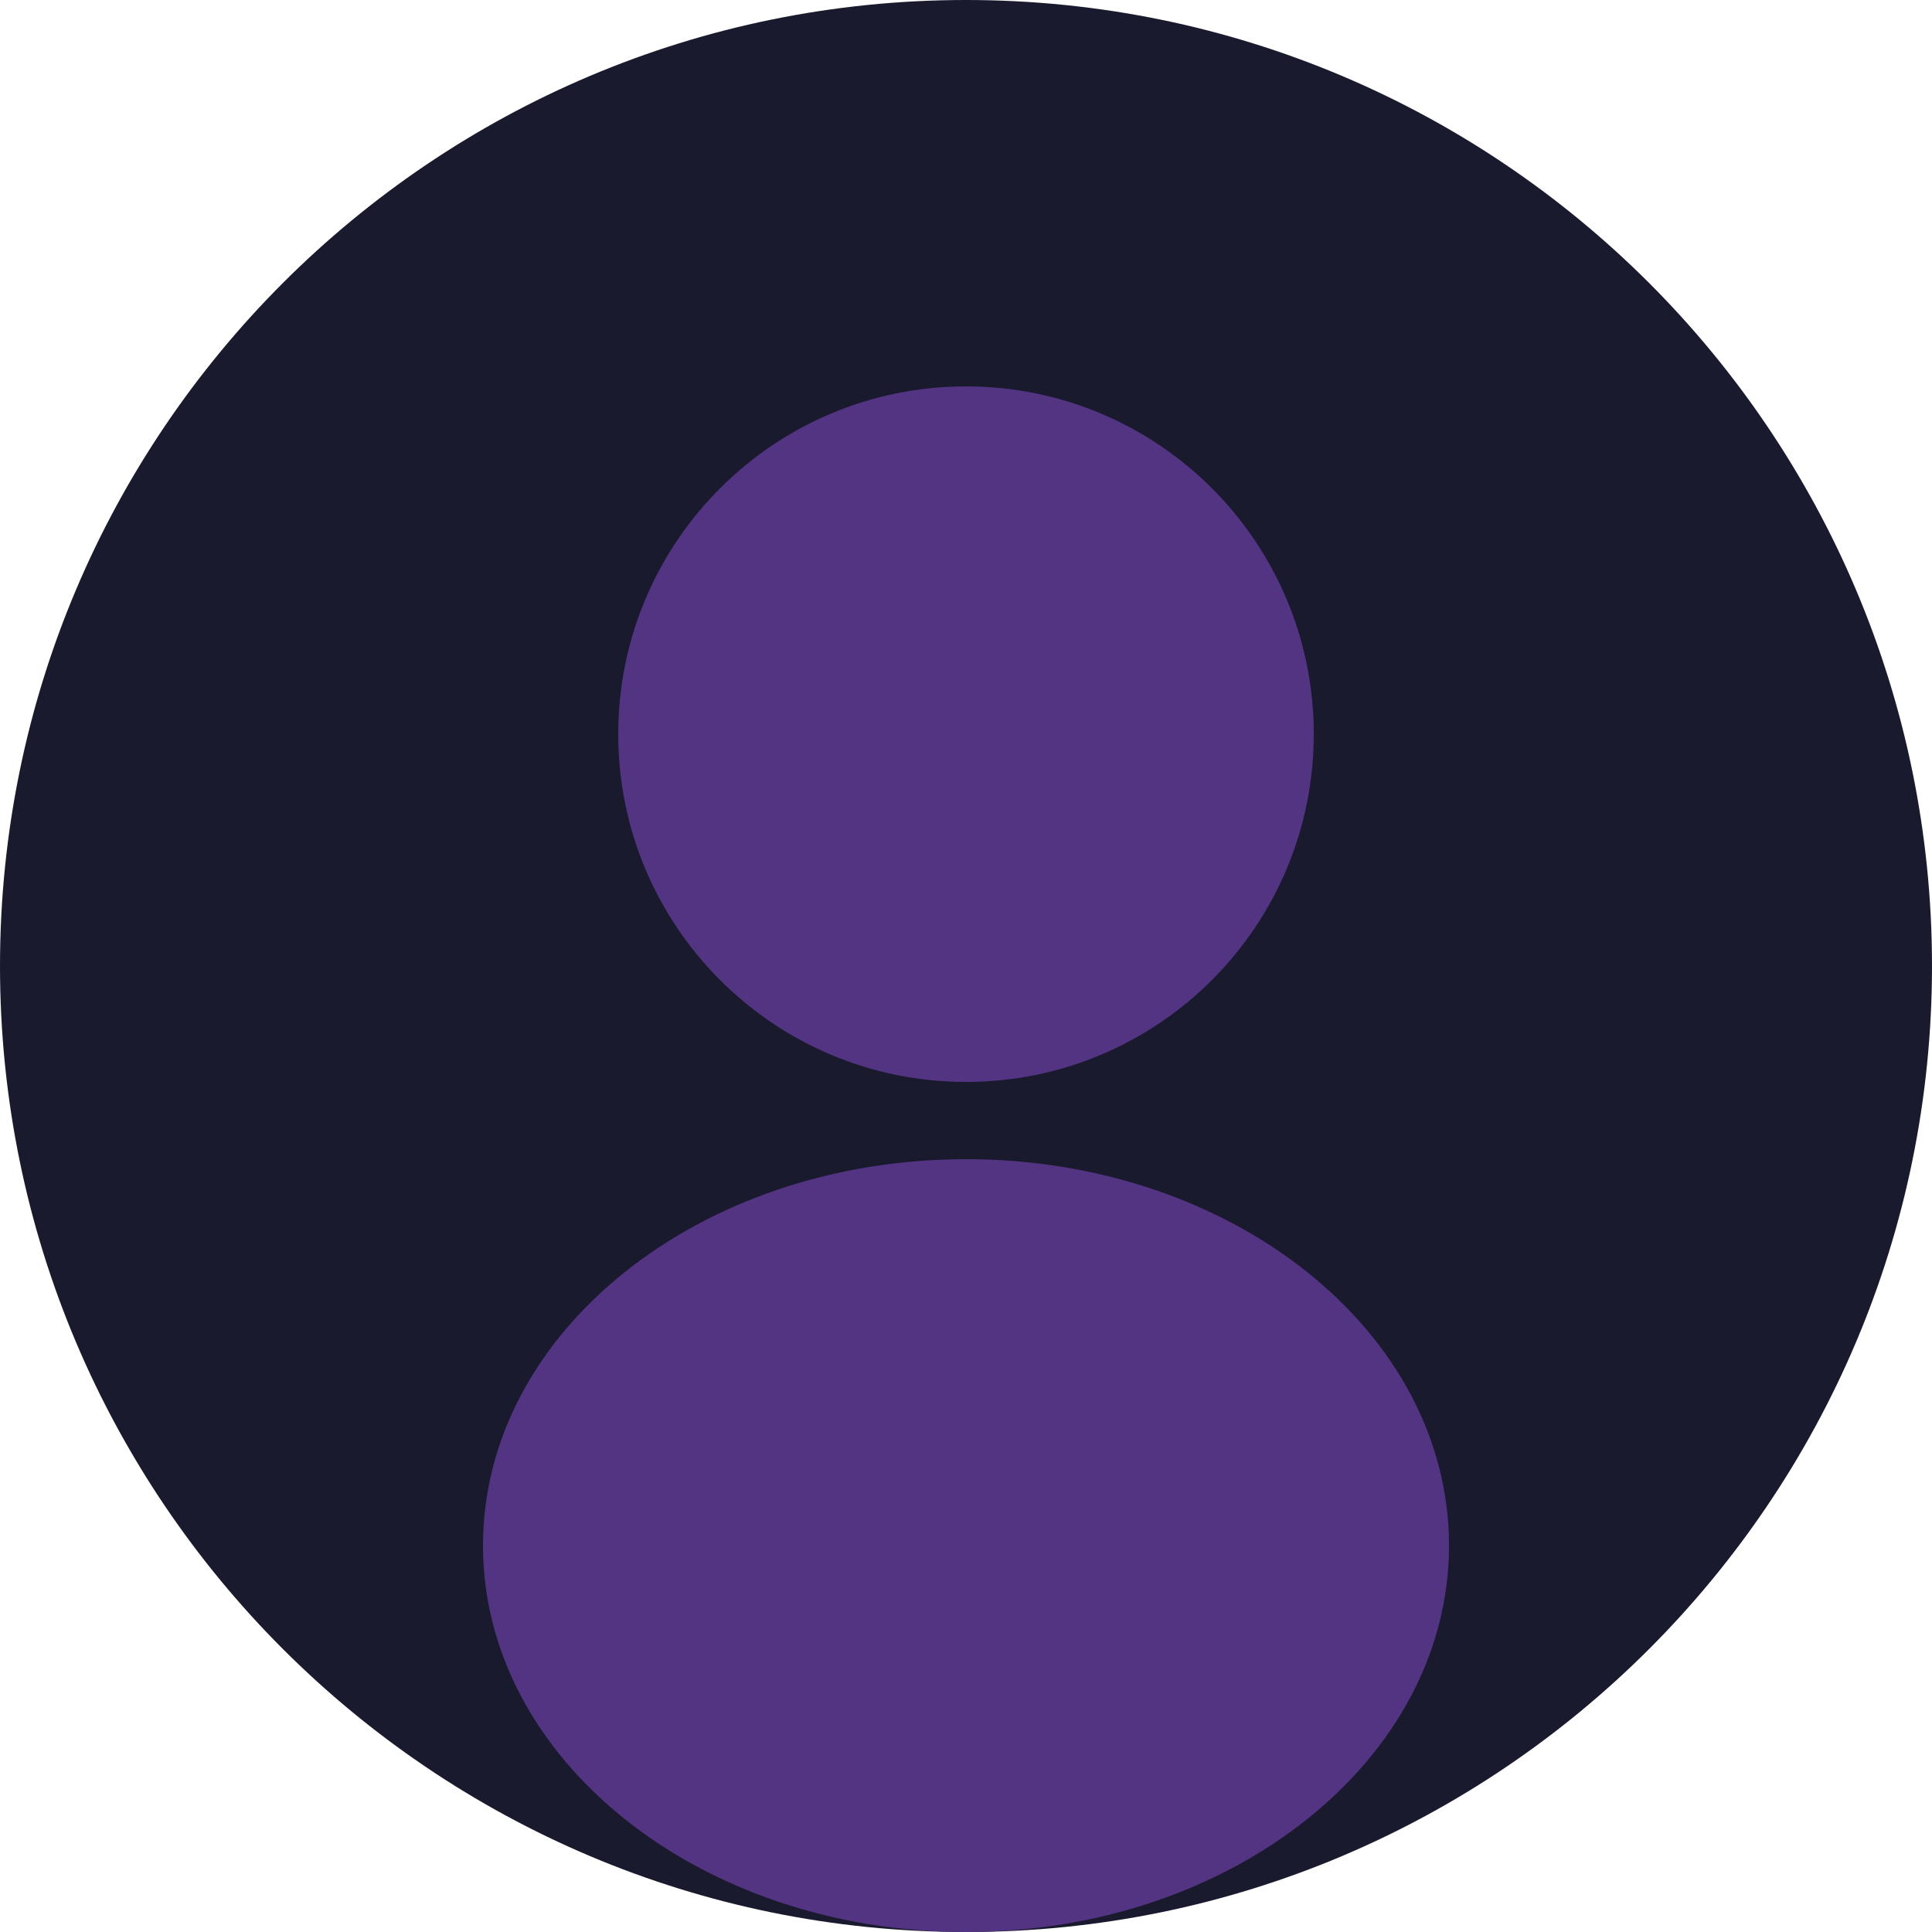
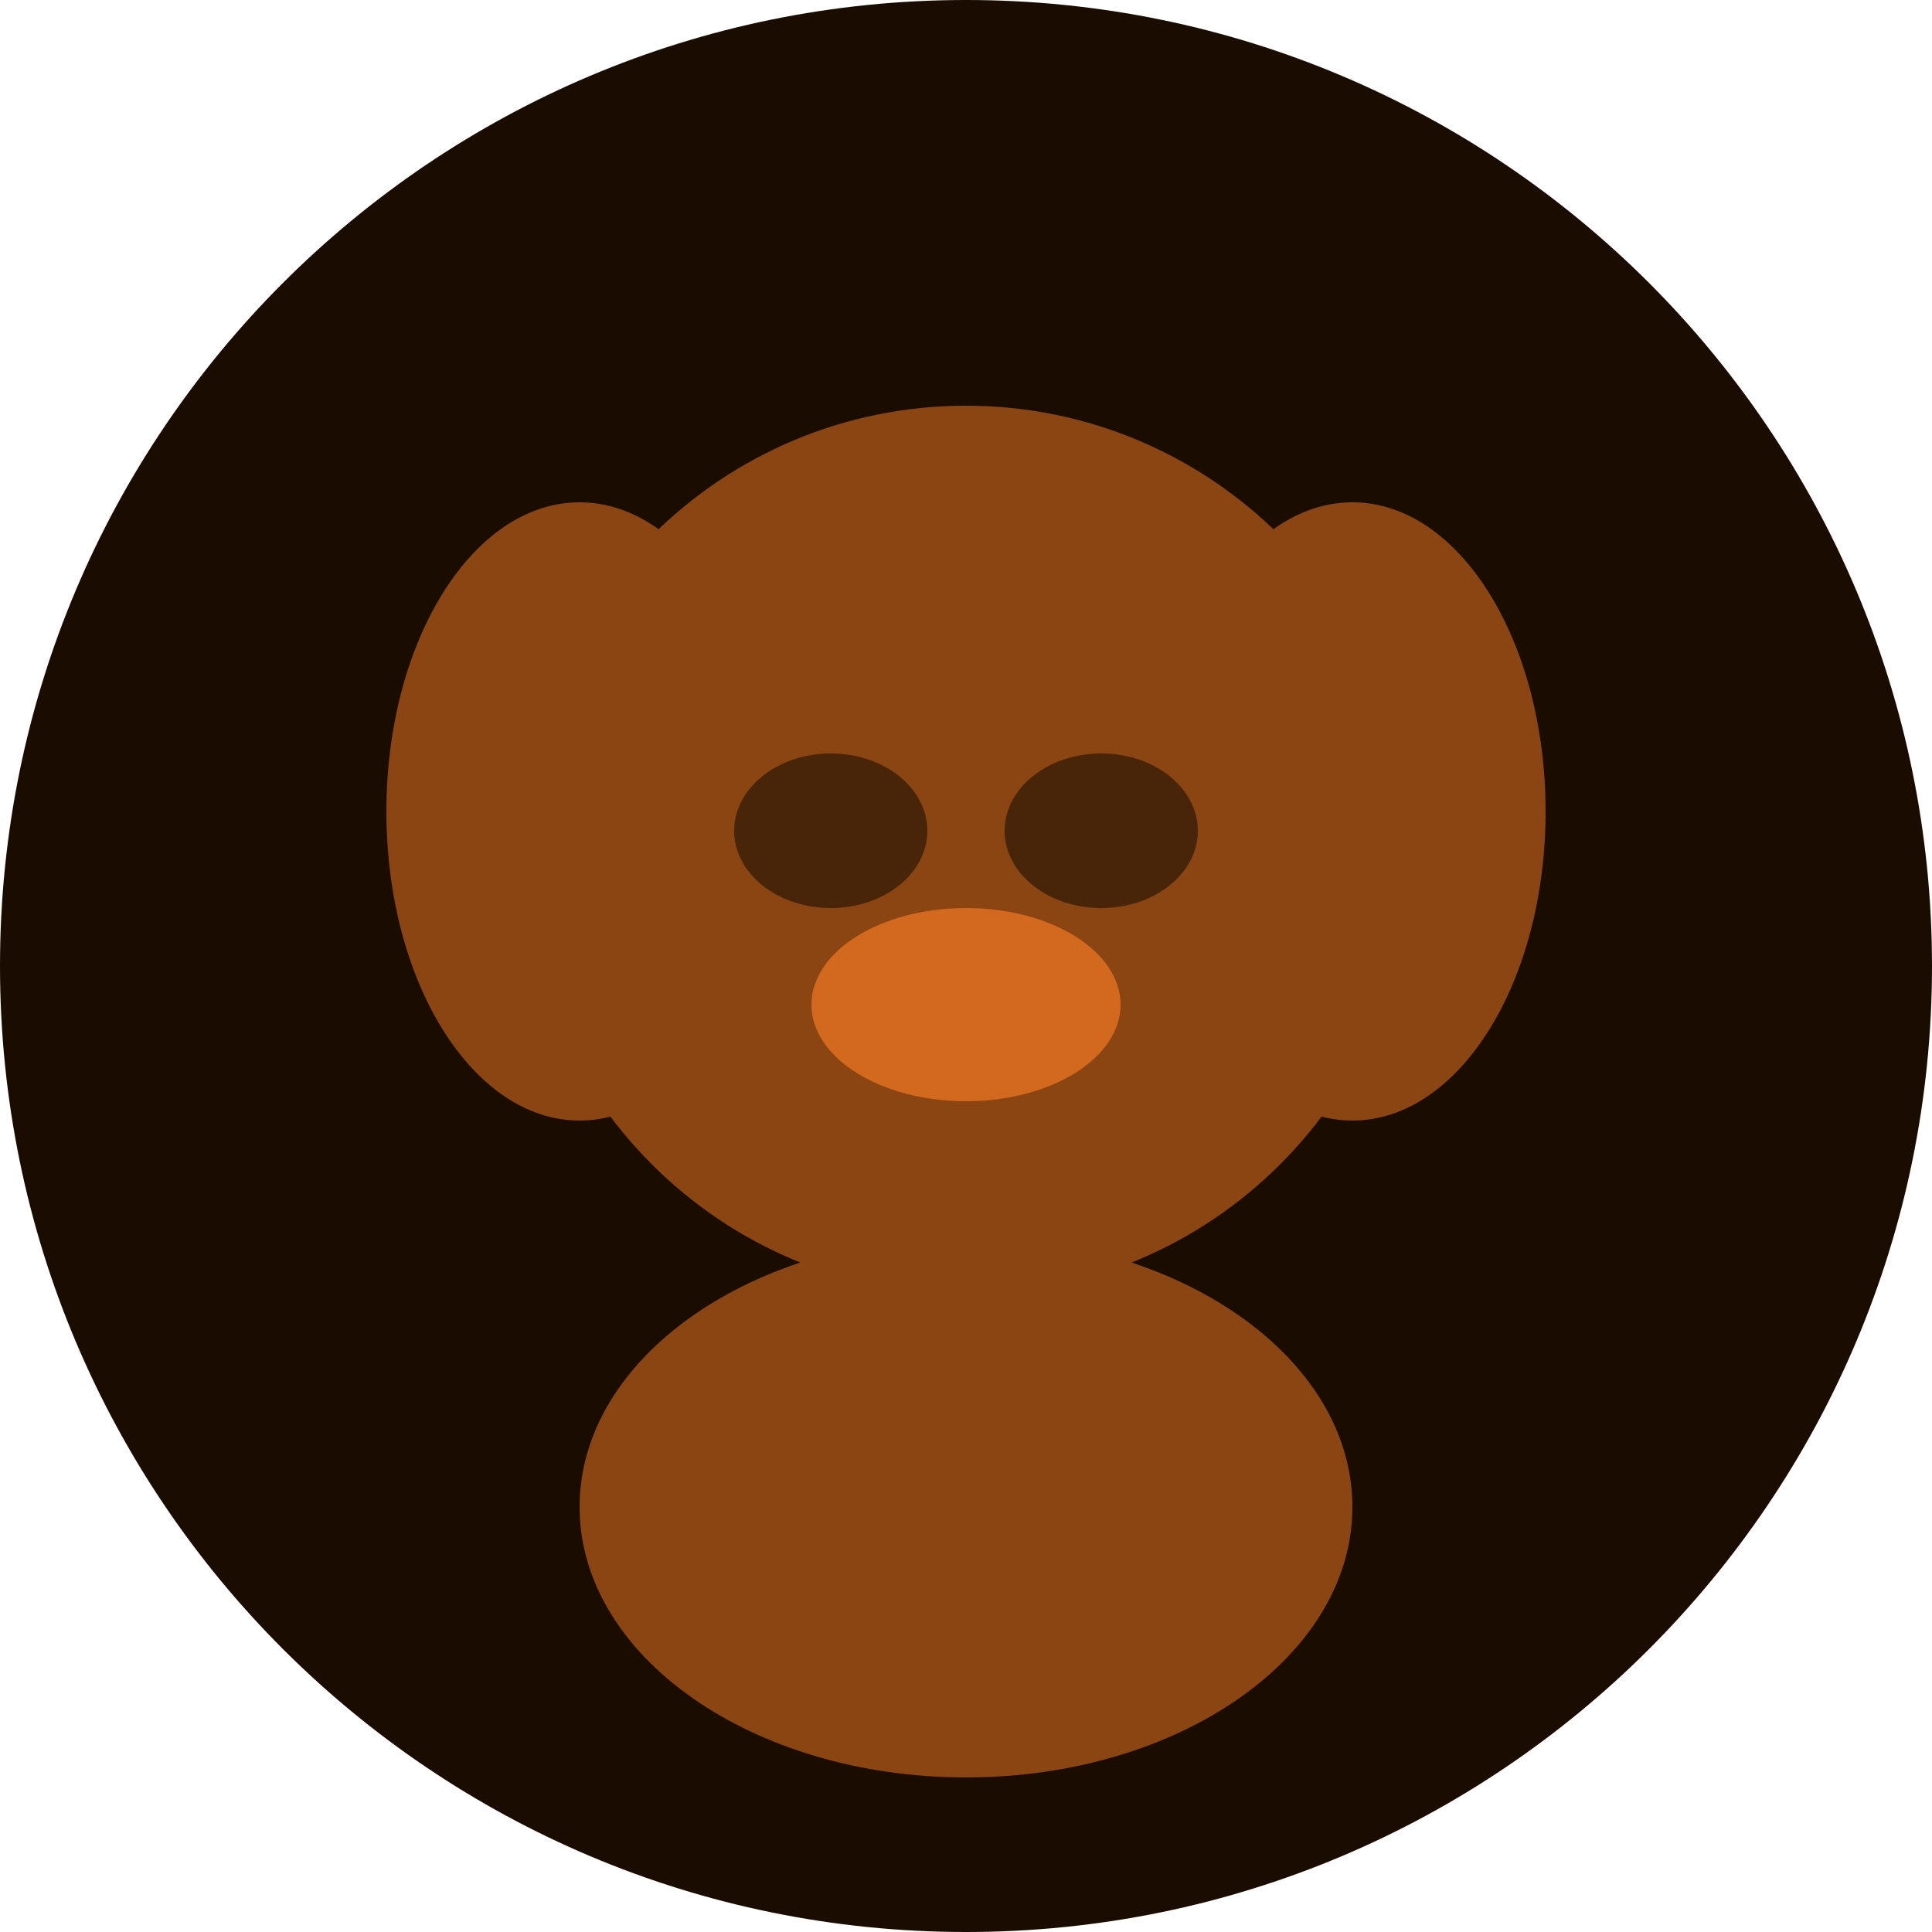
<svg xmlns="http://www.w3.org/2000/svg" viewBox="0 0 100 100">
-   <circle cx="50" cy="50" r="50" fill="#1A1A2E" />
-   <circle cx="50" cy="38" r="18" fill="#533483" />
-   <ellipse cx="50" cy="80" rx="25" ry="20" fill="#533483" />
+   <circle cx="50" cy="50" r="50" fill="#1a0d00" />
+   <circle cx="50" cy="44" r="23" fill="#8b4513" />
+   <ellipse cx="30" cy="42" rx="10" ry="16" fill="#8b4513" />
+   <ellipse cx="70" cy="42" rx="10" ry="16" fill="#8b4513" />
+   <ellipse cx="43" cy="43" rx="5" ry="4" fill="#1a0d00" opacity="0.6" />
+   <ellipse cx="57" cy="43" rx="5" ry="4" fill="#1a0d00" opacity="0.6" />
+   <ellipse cx="50" cy="52" rx="8" ry="5" fill="#d2691e" />
+   <ellipse cx="50" cy="78" rx="20" ry="14" fill="#8b4513" />
</svg>
